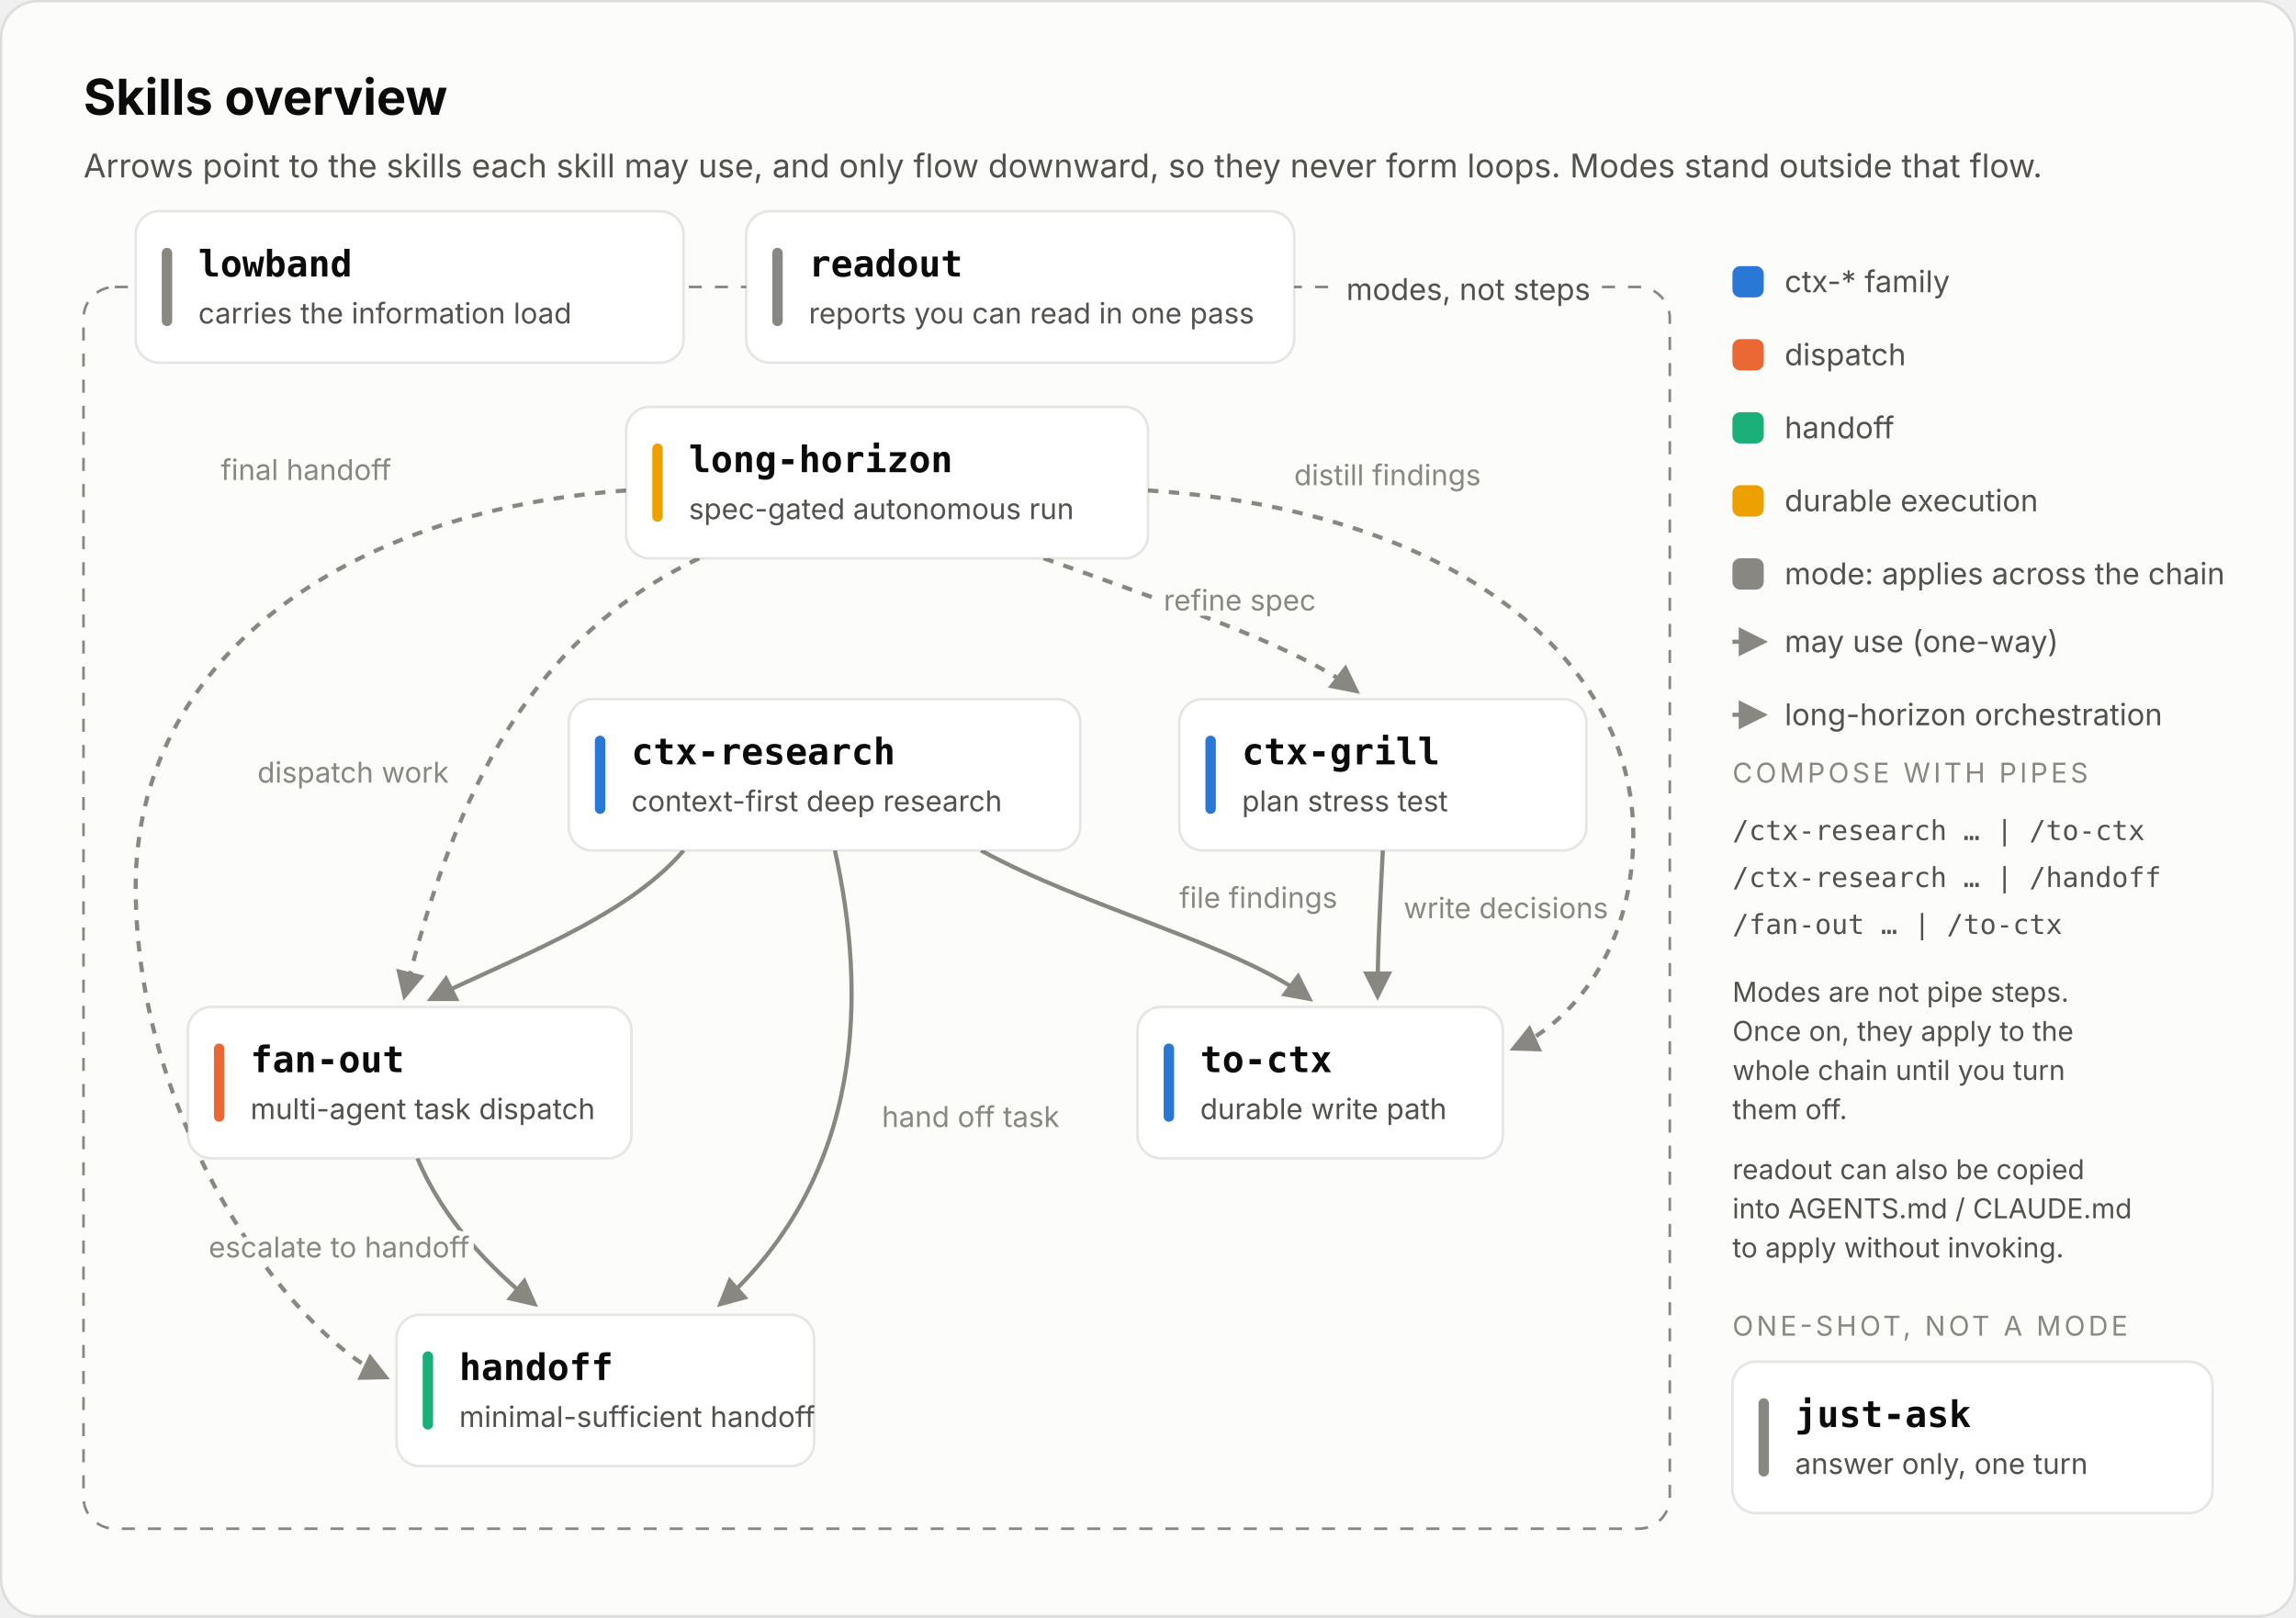
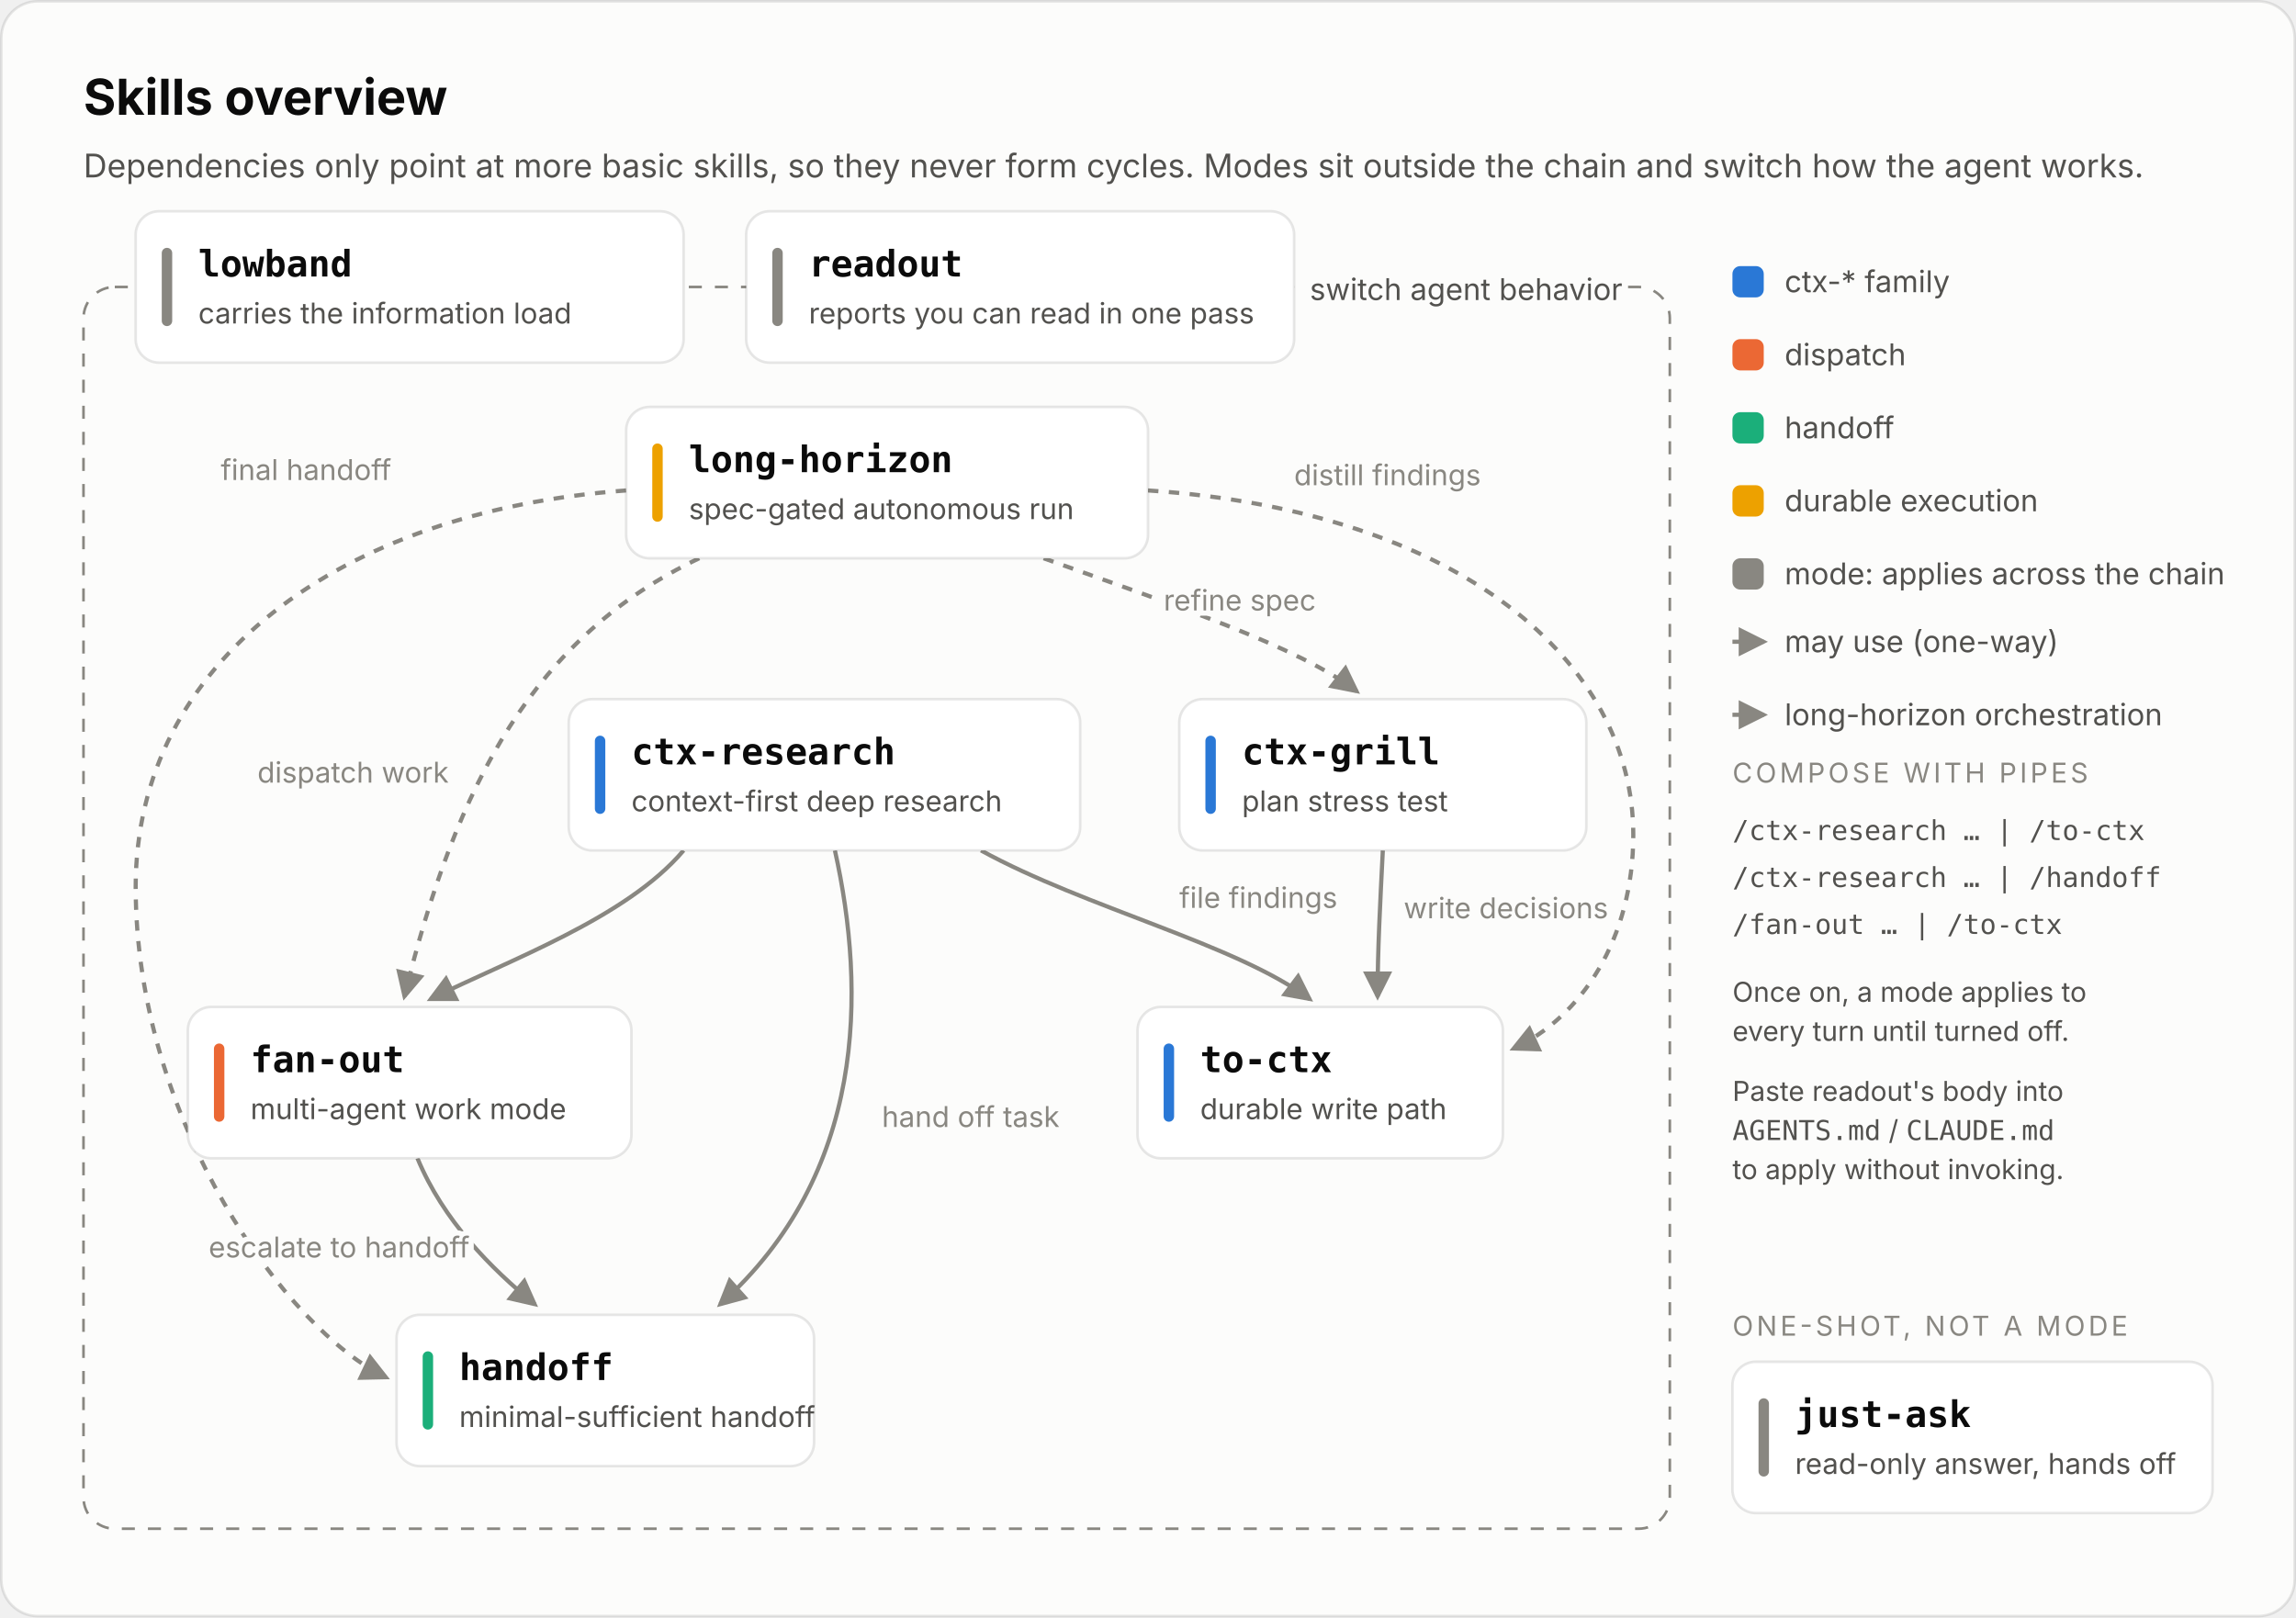
<svg xmlns="http://www.w3.org/2000/svg" width="880" height="620" viewBox="0 0 880 620" font-family="system-ui, -apple-system, 'Segoe UI', sans-serif" role="img" aria-label="Skills overview">
  <style>
    .surface { fill: #fcfcfb; stroke: rgba(11,11,11,0.10); }
    .node    { fill: #ffffff; stroke: rgba(11,11,11,0.10); }
    .frame   { fill: none; stroke: #898781; stroke-dasharray: 5 5; }
    .ink  { fill: #0b0b0b; }
    .ink2 { fill: #52514e; }
    .muted { fill: #898781; }
    .halo { paint-order: stroke; stroke: #fcfcfb; stroke-width: 4; }
    .edge { fill: none; stroke: #898781; stroke-width: 1.6; }
    .edge-soft { stroke-dasharray: 4 4; }
    .acc-blue   { fill: #2a78d6; }
    .acc-orange { fill: #eb6834; }
    .acc-aqua   { fill: #1baf7a; }
    .acc-yellow { fill: #eda100; }
    .acc-mode   { fill: #898781; }
    .label-bg   { fill: #fcfcfb; }
    .mono { font-family: ui-monospace, 'SF Mono', SFMono-Regular, Menlo, Consolas, monospace; }
    @media (prefers-color-scheme: dark) {
      .surface { fill: #1a1a19; stroke: rgba(255,255,255,0.10); }
      .node    { fill: #232322; stroke: rgba(255,255,255,0.10); }
      .ink  { fill: #ffffff; }
      .ink2 { fill: #c3c2b7; }
      .halo { stroke: #1a1a19; }
      .acc-blue   { fill: #3987e5; }
      .acc-orange { fill: #d95926; }
      .acc-aqua   { fill: #199e70; }
      .acc-yellow { fill: #c98500; }
      .label-bg   { fill: #1a1a19; }
    }
  </style>
  <defs>
    <marker id="arrow" markerWidth="7" markerHeight="7" refX="6" refY="3.5" orient="auto">
      <path d="M0,0 L7,3.5 L0,7 Z" fill="#898781" />
    </marker>
  </defs>
  <rect class="surface" x="0.5" y="0.5" width="879" height="619" rx="14" />
  <text class="ink" x="32" y="44" font-size="19" font-weight="650">Skills overview</text>
-   <text class="ink2" x="32" y="68" font-size="12.5">Arrows point to the skills each skill may use, and only flow downward, so they never form loops. Modes stand outside that flow.</text>
+   <text class="ink2" x="32" y="68" font-size="12.5">Dependencies only point at more basic skills, so they never form cycles. Modes sit outside the chain and switch how the agent works.</text>
  <rect class="frame" x="32" y="110" width="608" height="476" rx="12" />
-   <rect class="label-bg" x="510" y="104" width="102" height="14" />
-   <text class="ink2" x="516" y="115" font-size="11.5">modes, not steps</text>
+   <rect class="label-bg" x="496" y="104" width="126" height="14" />
+   <text class="ink2" x="502" y="115" font-size="11.5">switch agent behavior</text>
  <g>
    <rect class="node" x="52" y="81" width="210" height="58" rx="9" />
    <rect class="acc-mode" x="62" y="95" width="4" height="30" rx="2" />
    <text class="mono ink" x="76" y="106" font-size="14" font-weight="600">lowband</text>
    <text class="ink2" x="76" y="124" font-size="11">carries the information load</text>
  </g>
  <g>
    <rect class="node" x="286" y="81" width="210" height="58" rx="9" />
    <rect class="acc-mode" x="296" y="95" width="4" height="30" rx="2" />
    <text class="mono ink" x="310" y="106" font-size="14" font-weight="600">readout</text>
    <text class="ink2" x="310" y="124" font-size="11">reports you can read in one pass</text>
  </g>
  <path class="edge edge-soft" d="M400,214 C450,232 498,248 520,265" marker-end="url(#arrow)" />
  <path class="edge edge-soft" d="M268,214 C205,244 175,300 155,382" marker-end="url(#arrow)" />
  <path class="edge edge-soft" d="M240,188 C130,196 52,254 52,340 C52,430 110,510 148,528" marker-end="url(#arrow)" />
  <path class="edge edge-soft" d="M440,188 C560,196 626,254 626,320 C626,360 606,390 580,402" marker-end="url(#arrow)" />
  <path class="edge" d="M262,326 C240,352 195,368 165,383" marker-end="url(#arrow)" />
  <path class="edge" d="M376,326 C416,348 474,362 502,383" marker-end="url(#arrow)" />
  <path class="edge" d="M320,326 C332,380 332,450 276,500" marker-end="url(#arrow)" />
  <path class="edge" d="M160,444 C170,468 188,486 205,500" marker-end="url(#arrow)" />
  <path class="edge" d="M530,326 C529,346 528,364 528,382" marker-end="url(#arrow)" />
  <text class="muted halo" x="446" y="234" font-size="11">refine spec</text>
  <text class="muted halo" x="172" y="300" font-size="11" text-anchor="end">dispatch work</text>
  <text class="muted halo" x="150" y="184" font-size="11" text-anchor="end">final handoff</text>
  <text class="muted halo" x="496" y="186" font-size="11">distill findings</text>
  <text class="muted halo" x="452" y="348" font-size="11">file findings</text>
  <text class="muted halo" x="338" y="432" font-size="11">hand off task</text>
  <text class="muted halo" x="180" y="482" font-size="11" text-anchor="end">escalate to handoff</text>
  <text class="muted halo" x="538" y="352" font-size="11">write decisions</text>
  <g>
    <rect class="node" x="240" y="156" width="200" height="58" rx="9" />
    <rect class="acc-yellow" x="250" y="170" width="4" height="30" rx="2" />
    <text class="mono ink" x="264" y="181" font-size="14" font-weight="600">long-horizon</text>
    <text class="ink2" x="264" y="199" font-size="11">spec-gated autonomous run</text>
  </g>
  <g>
    <rect class="node" x="218" y="268" width="196" height="58" rx="9" />
    <rect class="acc-blue" x="228" y="282" width="4" height="30" rx="2" />
    <text class="mono ink" x="242" y="293" font-size="14" font-weight="600">ctx-research</text>
    <text class="ink2" x="242" y="311" font-size="11">context-first deep research</text>
  </g>
  <g>
    <rect class="node" x="452" y="268" width="156" height="58" rx="9" />
    <rect class="acc-blue" x="462" y="282" width="4" height="30" rx="2" />
    <text class="mono ink" x="476" y="293" font-size="14" font-weight="600">ctx-grill</text>
    <text class="ink2" x="476" y="311" font-size="11">plan stress test</text>
  </g>
  <g>
    <rect class="node" x="72" y="386" width="170" height="58" rx="9" />
    <rect class="acc-orange" x="82" y="400" width="4" height="30" rx="2" />
    <text class="mono ink" x="96" y="411" font-size="14" font-weight="600">fan-out</text>
-     <text class="ink2" x="96" y="429" font-size="11">multi-agent task dispatch</text>
+     <text class="ink2" x="96" y="429" font-size="11">multi-agent work mode</text>
  </g>
  <g>
    <rect class="node" x="436" y="386" width="140" height="58" rx="9" />
    <rect class="acc-blue" x="446" y="400" width="4" height="30" rx="2" />
    <text class="mono ink" x="460" y="411" font-size="14" font-weight="600">to-ctx</text>
    <text class="ink2" x="460" y="429" font-size="11">durable write path</text>
  </g>
  <g>
    <rect class="node" x="152" y="504" width="160" height="58" rx="9" />
    <rect class="acc-aqua" x="162" y="518" width="4" height="30" rx="2" />
    <text class="mono ink" x="176" y="529" font-size="14" font-weight="600">handoff</text>
    <text class="ink2" x="176" y="547" font-size="11">minimal-sufficient handoff</text>
  </g>
  <g font-size="11.5">
    <rect class="acc-blue" x="664" y="102" width="12" height="12" rx="3" />
    <text class="ink2" x="684" y="112">ctx-* family</text>
    <rect class="acc-orange" x="664" y="130" width="12" height="12" rx="3" />
    <text class="ink2" x="684" y="140">dispatch</text>
    <rect class="acc-aqua" x="664" y="158" width="12" height="12" rx="3" />
    <text class="ink2" x="684" y="168">handoff</text>
    <rect class="acc-yellow" x="664" y="186" width="12" height="12" rx="3" />
    <text class="ink2" x="684" y="196">durable execution</text>
    <rect class="acc-mode" x="664" y="214" width="12" height="12" rx="3" />
    <text class="ink2" x="684" y="224">mode: applies across the chain</text>
    <path class="edge" d="M664,246 L676,246" marker-end="url(#arrow)" />
    <text class="ink2" x="684" y="250">may use (one-way)</text>
    <path class="edge edge-soft" d="M664,274 L676,274" marker-end="url(#arrow)" />
    <text class="ink2" x="684" y="278">long-horizon orchestration</text>
  </g>
  <g>
    <text class="muted" x="664" y="300" font-size="10.5" letter-spacing="1.2">COMPOSE WITH PIPES</text>
    <text class="mono ink2" x="664" y="322" font-size="10.5">/ctx-research … | /to-ctx</text>
    <text class="mono ink2" x="664" y="340" font-size="10.5">/ctx-research … | /handoff</text>
    <text class="mono ink2" x="664" y="358" font-size="10.5">/fan-out … | /to-ctx</text>
-     <text class="ink2" x="664" y="384" font-size="10.5">Modes are not pipe steps.</text>
-     <text class="ink2" x="664" y="399" font-size="10.5">Once on, they apply to the</text>
-     <text class="ink2" x="664" y="414" font-size="10.5">whole chain until you turn</text>
-     <text class="ink2" x="664" y="429" font-size="10.5">them off.</text>
-     <text class="ink2" x="664" y="452" font-size="10.5">readout can also be copied</text>
-     <text class="ink2" x="664" y="467" font-size="10.5">into AGENTS.md / CLAUDE.md</text>
-     <text class="ink2" x="664" y="482" font-size="10.5">to apply without invoking.</text>
+     <text class="ink2" x="664" y="384" font-size="10.5">Once on, a mode applies to</text>
+     <text class="ink2" x="664" y="399" font-size="10.5">every turn until turned off.</text>
+     <text class="ink2" x="664" y="422" font-size="10.5">Paste readout's body into</text>
+     <text class="ink2" x="664" y="437" font-size="10.5">
+       <tspan class="mono">AGENTS.md</tspan> / <tspan class="mono">CLAUDE.md</tspan>
+     </text>
+     <text class="ink2" x="664" y="452" font-size="10.5">to apply without invoking.</text>
  </g>
  <g>
    <text class="muted" x="664" y="512" font-size="10.5" letter-spacing="1.2">ONE-SHOT, NOT A MODE</text>
    <rect class="node" x="664" y="522" width="184" height="58" rx="9" />
    <rect class="acc-mode" x="674" y="536" width="4" height="30" rx="2" />
    <text class="mono ink" x="688" y="547" font-size="14" font-weight="600">just-ask</text>
-     <text class="ink2" x="688" y="565" font-size="11">answer only, one turn</text>
+     <text class="ink2" x="688" y="565" font-size="11">read-only answer, hands off</text>
  </g>
</svg>
